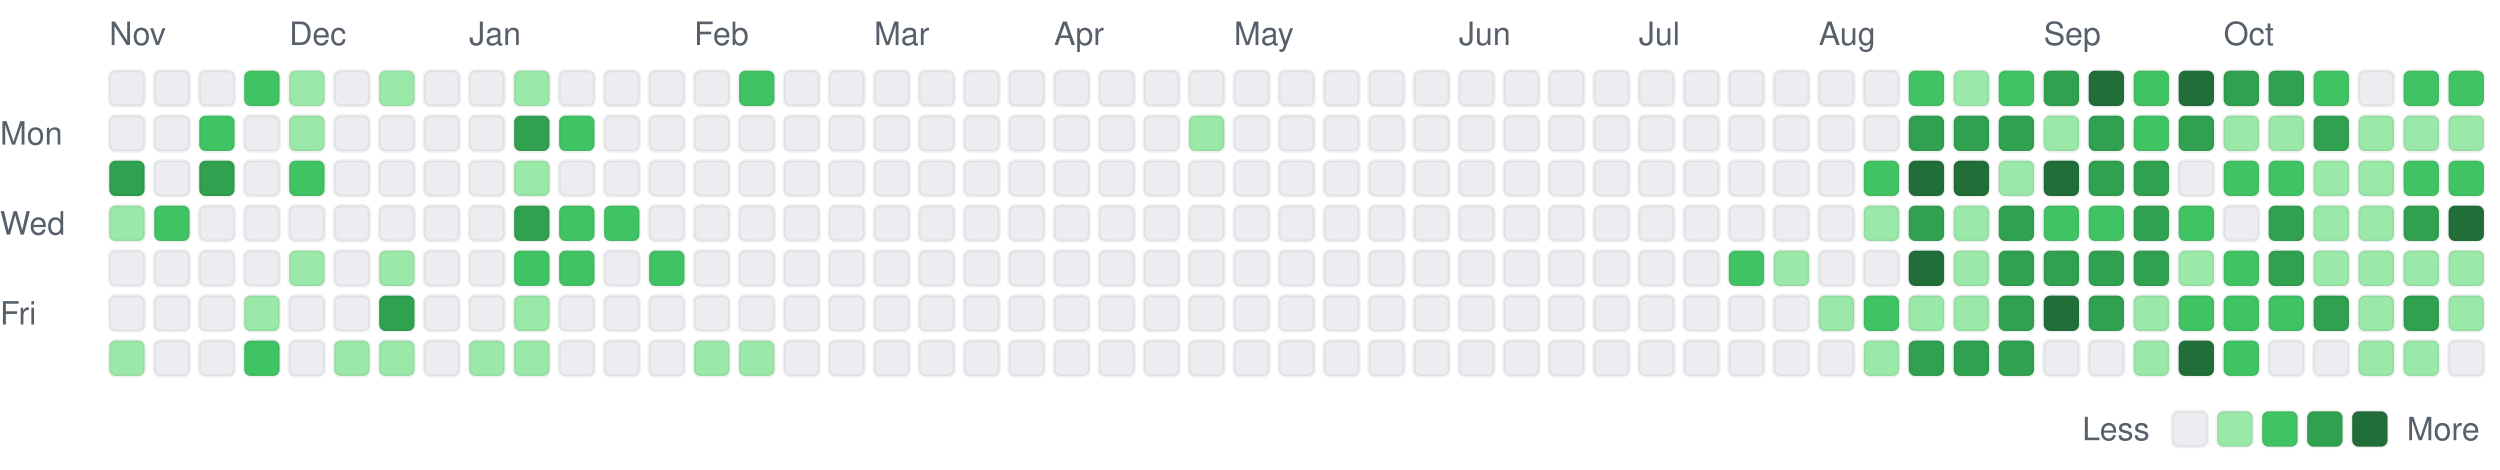
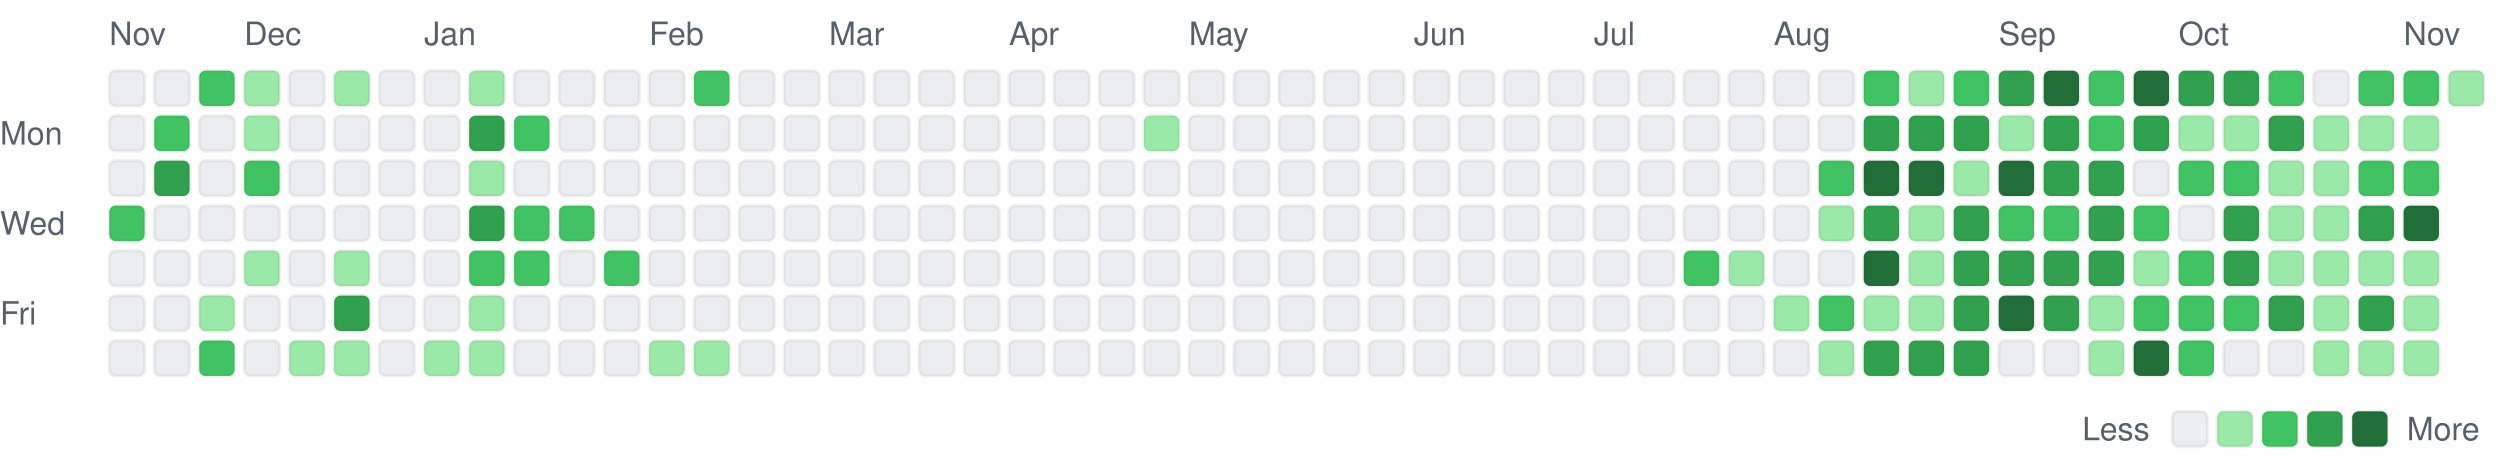
<svg xmlns="http://www.w3.org/2000/svg" width="778" height="146" viewBox="0 0 778 146" role="img" aria-label="LeetCode submissions per day, last 53 weeks">
  <style>text{font:10px -apple-system, Segoe UI, Helvetica, Arial, sans-serif;fill:#57606a}rect{rx:2px;ry:2px;stroke:rgba(27,31,35,.06);stroke-width:1px}.l0{fill:#ebedf0}.l1{fill:#9be9a8}.l2{fill:#40c463}.l3{fill:#30a14e}.l4{fill:#216e39}@media (prefers-color-scheme:dark){text{fill:#8b949e}rect{stroke:rgba(255,255,255,.05)}.l0{fill:#161b22}.l1{fill:#0e4429}.l2{fill:#006d32}.l3{fill:#26a641}.l4{fill:#39d353}}</style>
  <text x="34" y="14">Nov</text>
  <rect class="l0" x="34" y="22" width="11" height="11" />
  <rect class="l0" x="34" y="36" width="11" height="11" />
-   <rect class="l3" x="34" y="50" width="11" height="11" />
-   <rect class="l1" x="34" y="64" width="11" height="11" />
+   <rect class="l0" x="34" y="50" width="11" height="11" />
+   <rect class="l2" x="34" y="64" width="11" height="11" />
  <rect class="l0" x="34" y="78" width="11" height="11" />
  <rect class="l0" x="34" y="92" width="11" height="11" />
-   <rect class="l1" x="34" y="106" width="11" height="11" />
+   <rect class="l0" x="34" y="106" width="11" height="11" />
  <rect class="l0" x="48" y="22" width="11" height="11" />
-   <rect class="l0" x="48" y="36" width="11" height="11" />
-   <rect class="l0" x="48" y="50" width="11" height="11" />
-   <rect class="l2" x="48" y="64" width="11" height="11" />
+   <rect class="l2" x="48" y="36" width="11" height="11" />
+   <rect class="l3" x="48" y="50" width="11" height="11" />
+   <rect class="l0" x="48" y="64" width="11" height="11" />
  <rect class="l0" x="48" y="78" width="11" height="11" />
  <rect class="l0" x="48" y="92" width="11" height="11" />
  <rect class="l0" x="48" y="106" width="11" height="11" />
-   <rect class="l0" x="62" y="22" width="11" height="11" />
-   <rect class="l2" x="62" y="36" width="11" height="11" />
-   <rect class="l3" x="62" y="50" width="11" height="11" />
+   <rect class="l2" x="62" y="22" width="11" height="11" />
+   <rect class="l0" x="62" y="36" width="11" height="11" />
+   <rect class="l0" x="62" y="50" width="11" height="11" />
  <rect class="l0" x="62" y="64" width="11" height="11" />
  <rect class="l0" x="62" y="78" width="11" height="11" />
-   <rect class="l0" x="62" y="92" width="11" height="11" />
-   <rect class="l0" x="62" y="106" width="11" height="11" />
-   <rect class="l2" x="76" y="22" width="11" height="11" />
-   <rect class="l0" x="76" y="36" width="11" height="11" />
-   <rect class="l0" x="76" y="50" width="11" height="11" />
+   <rect class="l1" x="62" y="92" width="11" height="11" />
+   <rect class="l2" x="62" y="106" width="11" height="11" />
+   <text x="76" y="14">Dec</text>
+   <rect class="l1" x="76" y="22" width="11" height="11" />
+   <rect class="l1" x="76" y="36" width="11" height="11" />
+   <rect class="l2" x="76" y="50" width="11" height="11" />
  <rect class="l0" x="76" y="64" width="11" height="11" />
-   <rect class="l0" x="76" y="78" width="11" height="11" />
-   <rect class="l1" x="76" y="92" width="11" height="11" />
-   <rect class="l2" x="76" y="106" width="11" height="11" />
-   <text x="90" y="14">Dec</text>
-   <rect class="l1" x="90" y="22" width="11" height="11" />
-   <rect class="l1" x="90" y="36" width="11" height="11" />
-   <rect class="l2" x="90" y="50" width="11" height="11" />
+   <rect class="l1" x="76" y="78" width="11" height="11" />
+   <rect class="l0" x="76" y="92" width="11" height="11" />
+   <rect class="l0" x="76" y="106" width="11" height="11" />
+   <rect class="l0" x="90" y="22" width="11" height="11" />
+   <rect class="l0" x="90" y="36" width="11" height="11" />
+   <rect class="l0" x="90" y="50" width="11" height="11" />
  <rect class="l0" x="90" y="64" width="11" height="11" />
-   <rect class="l1" x="90" y="78" width="11" height="11" />
+   <rect class="l0" x="90" y="78" width="11" height="11" />
  <rect class="l0" x="90" y="92" width="11" height="11" />
-   <rect class="l0" x="90" y="106" width="11" height="11" />
-   <rect class="l0" x="104" y="22" width="11" height="11" />
+   <rect class="l1" x="90" y="106" width="11" height="11" />
+   <rect class="l1" x="104" y="22" width="11" height="11" />
  <rect class="l0" x="104" y="36" width="11" height="11" />
  <rect class="l0" x="104" y="50" width="11" height="11" />
  <rect class="l0" x="104" y="64" width="11" height="11" />
-   <rect class="l0" x="104" y="78" width="11" height="11" />
-   <rect class="l0" x="104" y="92" width="11" height="11" />
+   <rect class="l1" x="104" y="78" width="11" height="11" />
+   <rect class="l3" x="104" y="92" width="11" height="11" />
  <rect class="l1" x="104" y="106" width="11" height="11" />
-   <rect class="l1" x="118" y="22" width="11" height="11" />
+   <rect class="l0" x="118" y="22" width="11" height="11" />
  <rect class="l0" x="118" y="36" width="11" height="11" />
  <rect class="l0" x="118" y="50" width="11" height="11" />
  <rect class="l0" x="118" y="64" width="11" height="11" />
-   <rect class="l1" x="118" y="78" width="11" height="11" />
-   <rect class="l3" x="118" y="92" width="11" height="11" />
-   <rect class="l1" x="118" y="106" width="11" height="11" />
+   <rect class="l0" x="118" y="78" width="11" height="11" />
+   <rect class="l0" x="118" y="92" width="11" height="11" />
+   <rect class="l0" x="118" y="106" width="11" height="11" />
+   <text x="132" y="14">Jan</text>
  <rect class="l0" x="132" y="22" width="11" height="11" />
  <rect class="l0" x="132" y="36" width="11" height="11" />
  <rect class="l0" x="132" y="50" width="11" height="11" />
  <rect class="l0" x="132" y="64" width="11" height="11" />
  <rect class="l0" x="132" y="78" width="11" height="11" />
  <rect class="l0" x="132" y="92" width="11" height="11" />
-   <rect class="l0" x="132" y="106" width="11" height="11" />
-   <text x="146" y="14">Jan</text>
-   <rect class="l0" x="146" y="22" width="11" height="11" />
-   <rect class="l0" x="146" y="36" width="11" height="11" />
-   <rect class="l0" x="146" y="50" width="11" height="11" />
-   <rect class="l0" x="146" y="64" width="11" height="11" />
-   <rect class="l0" x="146" y="78" width="11" height="11" />
-   <rect class="l0" x="146" y="92" width="11" height="11" />
+   <rect class="l1" x="132" y="106" width="11" height="11" />
+   <rect class="l1" x="146" y="22" width="11" height="11" />
+   <rect class="l3" x="146" y="36" width="11" height="11" />
+   <rect class="l1" x="146" y="50" width="11" height="11" />
+   <rect class="l3" x="146" y="64" width="11" height="11" />
+   <rect class="l2" x="146" y="78" width="11" height="11" />
+   <rect class="l1" x="146" y="92" width="11" height="11" />
  <rect class="l1" x="146" y="106" width="11" height="11" />
-   <rect class="l1" x="160" y="22" width="11" height="11" />
-   <rect class="l3" x="160" y="36" width="11" height="11" />
-   <rect class="l1" x="160" y="50" width="11" height="11" />
-   <rect class="l3" x="160" y="64" width="11" height="11" />
+   <rect class="l0" x="160" y="22" width="11" height="11" />
+   <rect class="l2" x="160" y="36" width="11" height="11" />
+   <rect class="l0" x="160" y="50" width="11" height="11" />
+   <rect class="l2" x="160" y="64" width="11" height="11" />
  <rect class="l2" x="160" y="78" width="11" height="11" />
-   <rect class="l1" x="160" y="92" width="11" height="11" />
-   <rect class="l1" x="160" y="106" width="11" height="11" />
+   <rect class="l0" x="160" y="92" width="11" height="11" />
+   <rect class="l0" x="160" y="106" width="11" height="11" />
  <rect class="l0" x="174" y="22" width="11" height="11" />
-   <rect class="l2" x="174" y="36" width="11" height="11" />
+   <rect class="l0" x="174" y="36" width="11" height="11" />
  <rect class="l0" x="174" y="50" width="11" height="11" />
  <rect class="l2" x="174" y="64" width="11" height="11" />
-   <rect class="l2" x="174" y="78" width="11" height="11" />
+   <rect class="l0" x="174" y="78" width="11" height="11" />
  <rect class="l0" x="174" y="92" width="11" height="11" />
  <rect class="l0" x="174" y="106" width="11" height="11" />
  <rect class="l0" x="188" y="22" width="11" height="11" />
  <rect class="l0" x="188" y="36" width="11" height="11" />
  <rect class="l0" x="188" y="50" width="11" height="11" />
-   <rect class="l2" x="188" y="64" width="11" height="11" />
-   <rect class="l0" x="188" y="78" width="11" height="11" />
+   <rect class="l0" x="188" y="64" width="11" height="11" />
+   <rect class="l2" x="188" y="78" width="11" height="11" />
  <rect class="l0" x="188" y="92" width="11" height="11" />
  <rect class="l0" x="188" y="106" width="11" height="11" />
+   <text x="202" y="14">Feb</text>
  <rect class="l0" x="202" y="22" width="11" height="11" />
  <rect class="l0" x="202" y="36" width="11" height="11" />
  <rect class="l0" x="202" y="50" width="11" height="11" />
  <rect class="l0" x="202" y="64" width="11" height="11" />
-   <rect class="l2" x="202" y="78" width="11" height="11" />
+   <rect class="l0" x="202" y="78" width="11" height="11" />
  <rect class="l0" x="202" y="92" width="11" height="11" />
-   <rect class="l0" x="202" y="106" width="11" height="11" />
-   <text x="216" y="14">Feb</text>
-   <rect class="l0" x="216" y="22" width="11" height="11" />
+   <rect class="l1" x="202" y="106" width="11" height="11" />
+   <rect class="l2" x="216" y="22" width="11" height="11" />
  <rect class="l0" x="216" y="36" width="11" height="11" />
  <rect class="l0" x="216" y="50" width="11" height="11" />
  <rect class="l0" x="216" y="64" width="11" height="11" />
  <rect class="l0" x="216" y="78" width="11" height="11" />
  <rect class="l0" x="216" y="92" width="11" height="11" />
  <rect class="l1" x="216" y="106" width="11" height="11" />
-   <rect class="l2" x="230" y="22" width="11" height="11" />
+   <rect class="l0" x="230" y="22" width="11" height="11" />
  <rect class="l0" x="230" y="36" width="11" height="11" />
  <rect class="l0" x="230" y="50" width="11" height="11" />
  <rect class="l0" x="230" y="64" width="11" height="11" />
  <rect class="l0" x="230" y="78" width="11" height="11" />
  <rect class="l0" x="230" y="92" width="11" height="11" />
-   <rect class="l1" x="230" y="106" width="11" height="11" />
+   <rect class="l0" x="230" y="106" width="11" height="11" />
  <rect class="l0" x="244" y="22" width="11" height="11" />
  <rect class="l0" x="244" y="36" width="11" height="11" />
  <rect class="l0" x="244" y="50" width="11" height="11" />
  <rect class="l0" x="244" y="64" width="11" height="11" />
  <rect class="l0" x="244" y="78" width="11" height="11" />
  <rect class="l0" x="244" y="92" width="11" height="11" />
  <rect class="l0" x="244" y="106" width="11" height="11" />
+   <text x="258" y="14">Mar</text>
  <rect class="l0" x="258" y="22" width="11" height="11" />
  <rect class="l0" x="258" y="36" width="11" height="11" />
  <rect class="l0" x="258" y="50" width="11" height="11" />
  <rect class="l0" x="258" y="64" width="11" height="11" />
  <rect class="l0" x="258" y="78" width="11" height="11" />
  <rect class="l0" x="258" y="92" width="11" height="11" />
  <rect class="l0" x="258" y="106" width="11" height="11" />
-   <text x="272" y="14">Mar</text>
  <rect class="l0" x="272" y="22" width="11" height="11" />
  <rect class="l0" x="272" y="36" width="11" height="11" />
  <rect class="l0" x="272" y="50" width="11" height="11" />
  <rect class="l0" x="272" y="64" width="11" height="11" />
  <rect class="l0" x="272" y="78" width="11" height="11" />
  <rect class="l0" x="272" y="92" width="11" height="11" />
  <rect class="l0" x="272" y="106" width="11" height="11" />
  <rect class="l0" x="286" y="22" width="11" height="11" />
  <rect class="l0" x="286" y="36" width="11" height="11" />
  <rect class="l0" x="286" y="50" width="11" height="11" />
  <rect class="l0" x="286" y="64" width="11" height="11" />
  <rect class="l0" x="286" y="78" width="11" height="11" />
  <rect class="l0" x="286" y="92" width="11" height="11" />
  <rect class="l0" x="286" y="106" width="11" height="11" />
  <rect class="l0" x="300" y="22" width="11" height="11" />
  <rect class="l0" x="300" y="36" width="11" height="11" />
  <rect class="l0" x="300" y="50" width="11" height="11" />
  <rect class="l0" x="300" y="64" width="11" height="11" />
  <rect class="l0" x="300" y="78" width="11" height="11" />
  <rect class="l0" x="300" y="92" width="11" height="11" />
  <rect class="l0" x="300" y="106" width="11" height="11" />
+   <text x="314" y="14">Apr</text>
  <rect class="l0" x="314" y="22" width="11" height="11" />
  <rect class="l0" x="314" y="36" width="11" height="11" />
  <rect class="l0" x="314" y="50" width="11" height="11" />
  <rect class="l0" x="314" y="64" width="11" height="11" />
  <rect class="l0" x="314" y="78" width="11" height="11" />
  <rect class="l0" x="314" y="92" width="11" height="11" />
  <rect class="l0" x="314" y="106" width="11" height="11" />
-   <text x="328" y="14">Apr</text>
  <rect class="l0" x="328" y="22" width="11" height="11" />
  <rect class="l0" x="328" y="36" width="11" height="11" />
  <rect class="l0" x="328" y="50" width="11" height="11" />
  <rect class="l0" x="328" y="64" width="11" height="11" />
  <rect class="l0" x="328" y="78" width="11" height="11" />
  <rect class="l0" x="328" y="92" width="11" height="11" />
  <rect class="l0" x="328" y="106" width="11" height="11" />
  <rect class="l0" x="342" y="22" width="11" height="11" />
  <rect class="l0" x="342" y="36" width="11" height="11" />
  <rect class="l0" x="342" y="50" width="11" height="11" />
  <rect class="l0" x="342" y="64" width="11" height="11" />
  <rect class="l0" x="342" y="78" width="11" height="11" />
  <rect class="l0" x="342" y="92" width="11" height="11" />
  <rect class="l0" x="342" y="106" width="11" height="11" />
  <rect class="l0" x="356" y="22" width="11" height="11" />
-   <rect class="l0" x="356" y="36" width="11" height="11" />
+   <rect class="l1" x="356" y="36" width="11" height="11" />
  <rect class="l0" x="356" y="50" width="11" height="11" />
  <rect class="l0" x="356" y="64" width="11" height="11" />
  <rect class="l0" x="356" y="78" width="11" height="11" />
  <rect class="l0" x="356" y="92" width="11" height="11" />
  <rect class="l0" x="356" y="106" width="11" height="11" />
+   <text x="370" y="14">May</text>
  <rect class="l0" x="370" y="22" width="11" height="11" />
-   <rect class="l1" x="370" y="36" width="11" height="11" />
+   <rect class="l0" x="370" y="36" width="11" height="11" />
  <rect class="l0" x="370" y="50" width="11" height="11" />
  <rect class="l0" x="370" y="64" width="11" height="11" />
  <rect class="l0" x="370" y="78" width="11" height="11" />
  <rect class="l0" x="370" y="92" width="11" height="11" />
  <rect class="l0" x="370" y="106" width="11" height="11" />
-   <text x="384" y="14">May</text>
  <rect class="l0" x="384" y="22" width="11" height="11" />
  <rect class="l0" x="384" y="36" width="11" height="11" />
  <rect class="l0" x="384" y="50" width="11" height="11" />
  <rect class="l0" x="384" y="64" width="11" height="11" />
  <rect class="l0" x="384" y="78" width="11" height="11" />
  <rect class="l0" x="384" y="92" width="11" height="11" />
  <rect class="l0" x="384" y="106" width="11" height="11" />
  <rect class="l0" x="398" y="22" width="11" height="11" />
  <rect class="l0" x="398" y="36" width="11" height="11" />
  <rect class="l0" x="398" y="50" width="11" height="11" />
  <rect class="l0" x="398" y="64" width="11" height="11" />
  <rect class="l0" x="398" y="78" width="11" height="11" />
  <rect class="l0" x="398" y="92" width="11" height="11" />
  <rect class="l0" x="398" y="106" width="11" height="11" />
  <rect class="l0" x="412" y="22" width="11" height="11" />
  <rect class="l0" x="412" y="36" width="11" height="11" />
  <rect class="l0" x="412" y="50" width="11" height="11" />
  <rect class="l0" x="412" y="64" width="11" height="11" />
  <rect class="l0" x="412" y="78" width="11" height="11" />
  <rect class="l0" x="412" y="92" width="11" height="11" />
  <rect class="l0" x="412" y="106" width="11" height="11" />
  <rect class="l0" x="426" y="22" width="11" height="11" />
  <rect class="l0" x="426" y="36" width="11" height="11" />
  <rect class="l0" x="426" y="50" width="11" height="11" />
  <rect class="l0" x="426" y="64" width="11" height="11" />
  <rect class="l0" x="426" y="78" width="11" height="11" />
  <rect class="l0" x="426" y="92" width="11" height="11" />
  <rect class="l0" x="426" y="106" width="11" height="11" />
+   <text x="440" y="14">Jun</text>
  <rect class="l0" x="440" y="22" width="11" height="11" />
  <rect class="l0" x="440" y="36" width="11" height="11" />
  <rect class="l0" x="440" y="50" width="11" height="11" />
  <rect class="l0" x="440" y="64" width="11" height="11" />
  <rect class="l0" x="440" y="78" width="11" height="11" />
  <rect class="l0" x="440" y="92" width="11" height="11" />
  <rect class="l0" x="440" y="106" width="11" height="11" />
-   <text x="454" y="14">Jun</text>
  <rect class="l0" x="454" y="22" width="11" height="11" />
  <rect class="l0" x="454" y="36" width="11" height="11" />
  <rect class="l0" x="454" y="50" width="11" height="11" />
  <rect class="l0" x="454" y="64" width="11" height="11" />
  <rect class="l0" x="454" y="78" width="11" height="11" />
  <rect class="l0" x="454" y="92" width="11" height="11" />
  <rect class="l0" x="454" y="106" width="11" height="11" />
  <rect class="l0" x="468" y="22" width="11" height="11" />
  <rect class="l0" x="468" y="36" width="11" height="11" />
  <rect class="l0" x="468" y="50" width="11" height="11" />
  <rect class="l0" x="468" y="64" width="11" height="11" />
  <rect class="l0" x="468" y="78" width="11" height="11" />
  <rect class="l0" x="468" y="92" width="11" height="11" />
  <rect class="l0" x="468" y="106" width="11" height="11" />
  <rect class="l0" x="482" y="22" width="11" height="11" />
  <rect class="l0" x="482" y="36" width="11" height="11" />
  <rect class="l0" x="482" y="50" width="11" height="11" />
  <rect class="l0" x="482" y="64" width="11" height="11" />
  <rect class="l0" x="482" y="78" width="11" height="11" />
  <rect class="l0" x="482" y="92" width="11" height="11" />
  <rect class="l0" x="482" y="106" width="11" height="11" />
+   <text x="496" y="14">Jul</text>
  <rect class="l0" x="496" y="22" width="11" height="11" />
  <rect class="l0" x="496" y="36" width="11" height="11" />
  <rect class="l0" x="496" y="50" width="11" height="11" />
  <rect class="l0" x="496" y="64" width="11" height="11" />
  <rect class="l0" x="496" y="78" width="11" height="11" />
  <rect class="l0" x="496" y="92" width="11" height="11" />
  <rect class="l0" x="496" y="106" width="11" height="11" />
-   <text x="510" y="14">Jul</text>
  <rect class="l0" x="510" y="22" width="11" height="11" />
  <rect class="l0" x="510" y="36" width="11" height="11" />
  <rect class="l0" x="510" y="50" width="11" height="11" />
  <rect class="l0" x="510" y="64" width="11" height="11" />
  <rect class="l0" x="510" y="78" width="11" height="11" />
  <rect class="l0" x="510" y="92" width="11" height="11" />
  <rect class="l0" x="510" y="106" width="11" height="11" />
  <rect class="l0" x="524" y="22" width="11" height="11" />
  <rect class="l0" x="524" y="36" width="11" height="11" />
  <rect class="l0" x="524" y="50" width="11" height="11" />
  <rect class="l0" x="524" y="64" width="11" height="11" />
-   <rect class="l0" x="524" y="78" width="11" height="11" />
+   <rect class="l2" x="524" y="78" width="11" height="11" />
  <rect class="l0" x="524" y="92" width="11" height="11" />
  <rect class="l0" x="524" y="106" width="11" height="11" />
  <rect class="l0" x="538" y="22" width="11" height="11" />
  <rect class="l0" x="538" y="36" width="11" height="11" />
  <rect class="l0" x="538" y="50" width="11" height="11" />
  <rect class="l0" x="538" y="64" width="11" height="11" />
-   <rect class="l2" x="538" y="78" width="11" height="11" />
+   <rect class="l1" x="538" y="78" width="11" height="11" />
  <rect class="l0" x="538" y="92" width="11" height="11" />
  <rect class="l0" x="538" y="106" width="11" height="11" />
+   <text x="552" y="14">Aug</text>
  <rect class="l0" x="552" y="22" width="11" height="11" />
  <rect class="l0" x="552" y="36" width="11" height="11" />
  <rect class="l0" x="552" y="50" width="11" height="11" />
  <rect class="l0" x="552" y="64" width="11" height="11" />
-   <rect class="l1" x="552" y="78" width="11" height="11" />
-   <rect class="l0" x="552" y="92" width="11" height="11" />
+   <rect class="l0" x="552" y="78" width="11" height="11" />
+   <rect class="l1" x="552" y="92" width="11" height="11" />
  <rect class="l0" x="552" y="106" width="11" height="11" />
-   <text x="566" y="14">Aug</text>
  <rect class="l0" x="566" y="22" width="11" height="11" />
  <rect class="l0" x="566" y="36" width="11" height="11" />
-   <rect class="l0" x="566" y="50" width="11" height="11" />
-   <rect class="l0" x="566" y="64" width="11" height="11" />
+   <rect class="l2" x="566" y="50" width="11" height="11" />
+   <rect class="l1" x="566" y="64" width="11" height="11" />
  <rect class="l0" x="566" y="78" width="11" height="11" />
-   <rect class="l1" x="566" y="92" width="11" height="11" />
-   <rect class="l0" x="566" y="106" width="11" height="11" />
-   <rect class="l0" x="580" y="22" width="11" height="11" />
-   <rect class="l0" x="580" y="36" width="11" height="11" />
-   <rect class="l2" x="580" y="50" width="11" height="11" />
-   <rect class="l1" x="580" y="64" width="11" height="11" />
-   <rect class="l0" x="580" y="78" width="11" height="11" />
-   <rect class="l2" x="580" y="92" width="11" height="11" />
-   <rect class="l1" x="580" y="106" width="11" height="11" />
-   <rect class="l2" x="594" y="22" width="11" height="11" />
+   <rect class="l2" x="566" y="92" width="11" height="11" />
+   <rect class="l1" x="566" y="106" width="11" height="11" />
+   <rect class="l2" x="580" y="22" width="11" height="11" />
+   <rect class="l3" x="580" y="36" width="11" height="11" />
+   <rect class="l4" x="580" y="50" width="11" height="11" />
+   <rect class="l3" x="580" y="64" width="11" height="11" />
+   <rect class="l4" x="580" y="78" width="11" height="11" />
+   <rect class="l1" x="580" y="92" width="11" height="11" />
+   <rect class="l3" x="580" y="106" width="11" height="11" />
+   <rect class="l1" x="594" y="22" width="11" height="11" />
  <rect class="l3" x="594" y="36" width="11" height="11" />
  <rect class="l4" x="594" y="50" width="11" height="11" />
-   <rect class="l3" x="594" y="64" width="11" height="11" />
-   <rect class="l4" x="594" y="78" width="11" height="11" />
+   <rect class="l1" x="594" y="64" width="11" height="11" />
+   <rect class="l1" x="594" y="78" width="11" height="11" />
  <rect class="l1" x="594" y="92" width="11" height="11" />
  <rect class="l3" x="594" y="106" width="11" height="11" />
-   <rect class="l1" x="608" y="22" width="11" height="11" />
+   <rect class="l2" x="608" y="22" width="11" height="11" />
  <rect class="l3" x="608" y="36" width="11" height="11" />
-   <rect class="l4" x="608" y="50" width="11" height="11" />
-   <rect class="l1" x="608" y="64" width="11" height="11" />
-   <rect class="l1" x="608" y="78" width="11" height="11" />
-   <rect class="l1" x="608" y="92" width="11" height="11" />
+   <rect class="l1" x="608" y="50" width="11" height="11" />
+   <rect class="l3" x="608" y="64" width="11" height="11" />
+   <rect class="l3" x="608" y="78" width="11" height="11" />
+   <rect class="l3" x="608" y="92" width="11" height="11" />
  <rect class="l3" x="608" y="106" width="11" height="11" />
-   <rect class="l2" x="622" y="22" width="11" height="11" />
-   <rect class="l3" x="622" y="36" width="11" height="11" />
-   <rect class="l1" x="622" y="50" width="11" height="11" />
-   <rect class="l3" x="622" y="64" width="11" height="11" />
+   <text x="622" y="14">Sep</text>
+   <rect class="l3" x="622" y="22" width="11" height="11" />
+   <rect class="l1" x="622" y="36" width="11" height="11" />
+   <rect class="l4" x="622" y="50" width="11" height="11" />
+   <rect class="l2" x="622" y="64" width="11" height="11" />
  <rect class="l3" x="622" y="78" width="11" height="11" />
-   <rect class="l3" x="622" y="92" width="11" height="11" />
-   <rect class="l3" x="622" y="106" width="11" height="11" />
-   <text x="636" y="14">Sep</text>
-   <rect class="l3" x="636" y="22" width="11" height="11" />
-   <rect class="l1" x="636" y="36" width="11" height="11" />
-   <rect class="l4" x="636" y="50" width="11" height="11" />
+   <rect class="l4" x="622" y="92" width="11" height="11" />
+   <rect class="l0" x="622" y="106" width="11" height="11" />
+   <rect class="l4" x="636" y="22" width="11" height="11" />
+   <rect class="l3" x="636" y="36" width="11" height="11" />
+   <rect class="l3" x="636" y="50" width="11" height="11" />
  <rect class="l2" x="636" y="64" width="11" height="11" />
  <rect class="l3" x="636" y="78" width="11" height="11" />
-   <rect class="l4" x="636" y="92" width="11" height="11" />
+   <rect class="l3" x="636" y="92" width="11" height="11" />
  <rect class="l0" x="636" y="106" width="11" height="11" />
-   <rect class="l4" x="650" y="22" width="11" height="11" />
-   <rect class="l3" x="650" y="36" width="11" height="11" />
+   <rect class="l2" x="650" y="22" width="11" height="11" />
+   <rect class="l2" x="650" y="36" width="11" height="11" />
  <rect class="l3" x="650" y="50" width="11" height="11" />
-   <rect class="l2" x="650" y="64" width="11" height="11" />
+   <rect class="l3" x="650" y="64" width="11" height="11" />
  <rect class="l3" x="650" y="78" width="11" height="11" />
-   <rect class="l3" x="650" y="92" width="11" height="11" />
-   <rect class="l0" x="650" y="106" width="11" height="11" />
-   <rect class="l2" x="664" y="22" width="11" height="11" />
-   <rect class="l2" x="664" y="36" width="11" height="11" />
-   <rect class="l3" x="664" y="50" width="11" height="11" />
-   <rect class="l3" x="664" y="64" width="11" height="11" />
-   <rect class="l3" x="664" y="78" width="11" height="11" />
-   <rect class="l1" x="664" y="92" width="11" height="11" />
-   <rect class="l1" x="664" y="106" width="11" height="11" />
-   <rect class="l4" x="678" y="22" width="11" height="11" />
-   <rect class="l3" x="678" y="36" width="11" height="11" />
-   <rect class="l0" x="678" y="50" width="11" height="11" />
-   <rect class="l2" x="678" y="64" width="11" height="11" />
-   <rect class="l1" x="678" y="78" width="11" height="11" />
+   <rect class="l1" x="650" y="92" width="11" height="11" />
+   <rect class="l1" x="650" y="106" width="11" height="11" />
+   <rect class="l4" x="664" y="22" width="11" height="11" />
+   <rect class="l3" x="664" y="36" width="11" height="11" />
+   <rect class="l0" x="664" y="50" width="11" height="11" />
+   <rect class="l2" x="664" y="64" width="11" height="11" />
+   <rect class="l1" x="664" y="78" width="11" height="11" />
+   <rect class="l2" x="664" y="92" width="11" height="11" />
+   <rect class="l4" x="664" y="106" width="11" height="11" />
+   <text x="678" y="14">Oct</text>
+   <rect class="l3" x="678" y="22" width="11" height="11" />
+   <rect class="l1" x="678" y="36" width="11" height="11" />
+   <rect class="l2" x="678" y="50" width="11" height="11" />
+   <rect class="l0" x="678" y="64" width="11" height="11" />
+   <rect class="l2" x="678" y="78" width="11" height="11" />
  <rect class="l2" x="678" y="92" width="11" height="11" />
-   <rect class="l4" x="678" y="106" width="11" height="11" />
-   <text x="692" y="14">Oct</text>
+   <rect class="l2" x="678" y="106" width="11" height="11" />
  <rect class="l3" x="692" y="22" width="11" height="11" />
  <rect class="l1" x="692" y="36" width="11" height="11" />
  <rect class="l2" x="692" y="50" width="11" height="11" />
-   <rect class="l0" x="692" y="64" width="11" height="11" />
-   <rect class="l2" x="692" y="78" width="11" height="11" />
+   <rect class="l3" x="692" y="64" width="11" height="11" />
+   <rect class="l3" x="692" y="78" width="11" height="11" />
  <rect class="l2" x="692" y="92" width="11" height="11" />
-   <rect class="l2" x="692" y="106" width="11" height="11" />
-   <rect class="l3" x="706" y="22" width="11" height="11" />
-   <rect class="l1" x="706" y="36" width="11" height="11" />
-   <rect class="l2" x="706" y="50" width="11" height="11" />
-   <rect class="l3" x="706" y="64" width="11" height="11" />
-   <rect class="l3" x="706" y="78" width="11" height="11" />
-   <rect class="l2" x="706" y="92" width="11" height="11" />
+   <rect class="l0" x="692" y="106" width="11" height="11" />
+   <rect class="l2" x="706" y="22" width="11" height="11" />
+   <rect class="l3" x="706" y="36" width="11" height="11" />
+   <rect class="l1" x="706" y="50" width="11" height="11" />
+   <rect class="l1" x="706" y="64" width="11" height="11" />
+   <rect class="l1" x="706" y="78" width="11" height="11" />
+   <rect class="l3" x="706" y="92" width="11" height="11" />
  <rect class="l0" x="706" y="106" width="11" height="11" />
-   <rect class="l2" x="720" y="22" width="11" height="11" />
-   <rect class="l3" x="720" y="36" width="11" height="11" />
+   <rect class="l0" x="720" y="22" width="11" height="11" />
+   <rect class="l1" x="720" y="36" width="11" height="11" />
  <rect class="l1" x="720" y="50" width="11" height="11" />
  <rect class="l1" x="720" y="64" width="11" height="11" />
  <rect class="l1" x="720" y="78" width="11" height="11" />
-   <rect class="l3" x="720" y="92" width="11" height="11" />
-   <rect class="l0" x="720" y="106" width="11" height="11" />
-   <rect class="l0" x="734" y="22" width="11" height="11" />
+   <rect class="l1" x="720" y="92" width="11" height="11" />
+   <rect class="l1" x="720" y="106" width="11" height="11" />
+   <rect class="l2" x="734" y="22" width="11" height="11" />
  <rect class="l1" x="734" y="36" width="11" height="11" />
-   <rect class="l1" x="734" y="50" width="11" height="11" />
-   <rect class="l1" x="734" y="64" width="11" height="11" />
+   <rect class="l2" x="734" y="50" width="11" height="11" />
+   <rect class="l3" x="734" y="64" width="11" height="11" />
  <rect class="l1" x="734" y="78" width="11" height="11" />
-   <rect class="l1" x="734" y="92" width="11" height="11" />
+   <rect class="l3" x="734" y="92" width="11" height="11" />
  <rect class="l1" x="734" y="106" width="11" height="11" />
+   <text x="748" y="14">Nov</text>
  <rect class="l2" x="748" y="22" width="11" height="11" />
  <rect class="l1" x="748" y="36" width="11" height="11" />
  <rect class="l2" x="748" y="50" width="11" height="11" />
-   <rect class="l3" x="748" y="64" width="11" height="11" />
+   <rect class="l4" x="748" y="64" width="11" height="11" />
  <rect class="l1" x="748" y="78" width="11" height="11" />
-   <rect class="l3" x="748" y="92" width="11" height="11" />
+   <rect class="l1" x="748" y="92" width="11" height="11" />
  <rect class="l1" x="748" y="106" width="11" height="11" />
-   <rect class="l2" x="762" y="22" width="11" height="11" />
-   <rect class="l1" x="762" y="36" width="11" height="11" />
-   <rect class="l2" x="762" y="50" width="11" height="11" />
-   <rect class="l4" x="762" y="64" width="11" height="11" />
-   <rect class="l1" x="762" y="78" width="11" height="11" />
-   <rect class="l1" x="762" y="92" width="11" height="11" />
-   <rect class="l0" x="762" y="106" width="11" height="11" />
+   <rect class="l1" x="762" y="22" width="11" height="11" />
  <text x="0" y="45">Mon</text>
  <text x="0" y="73">Wed</text>
  <text x="0" y="101">Fri</text>
  <text x="648" y="137">Less</text>
  <rect class="l0" x="676" y="128" width="11" height="11" />
  <rect class="l1" x="690" y="128" width="11" height="11" />
  <rect class="l2" x="704" y="128" width="11" height="11" />
  <rect class="l3" x="718" y="128" width="11" height="11" />
  <rect class="l4" x="732" y="128" width="11" height="11" />
  <text x="749" y="137">More</text>
</svg>
